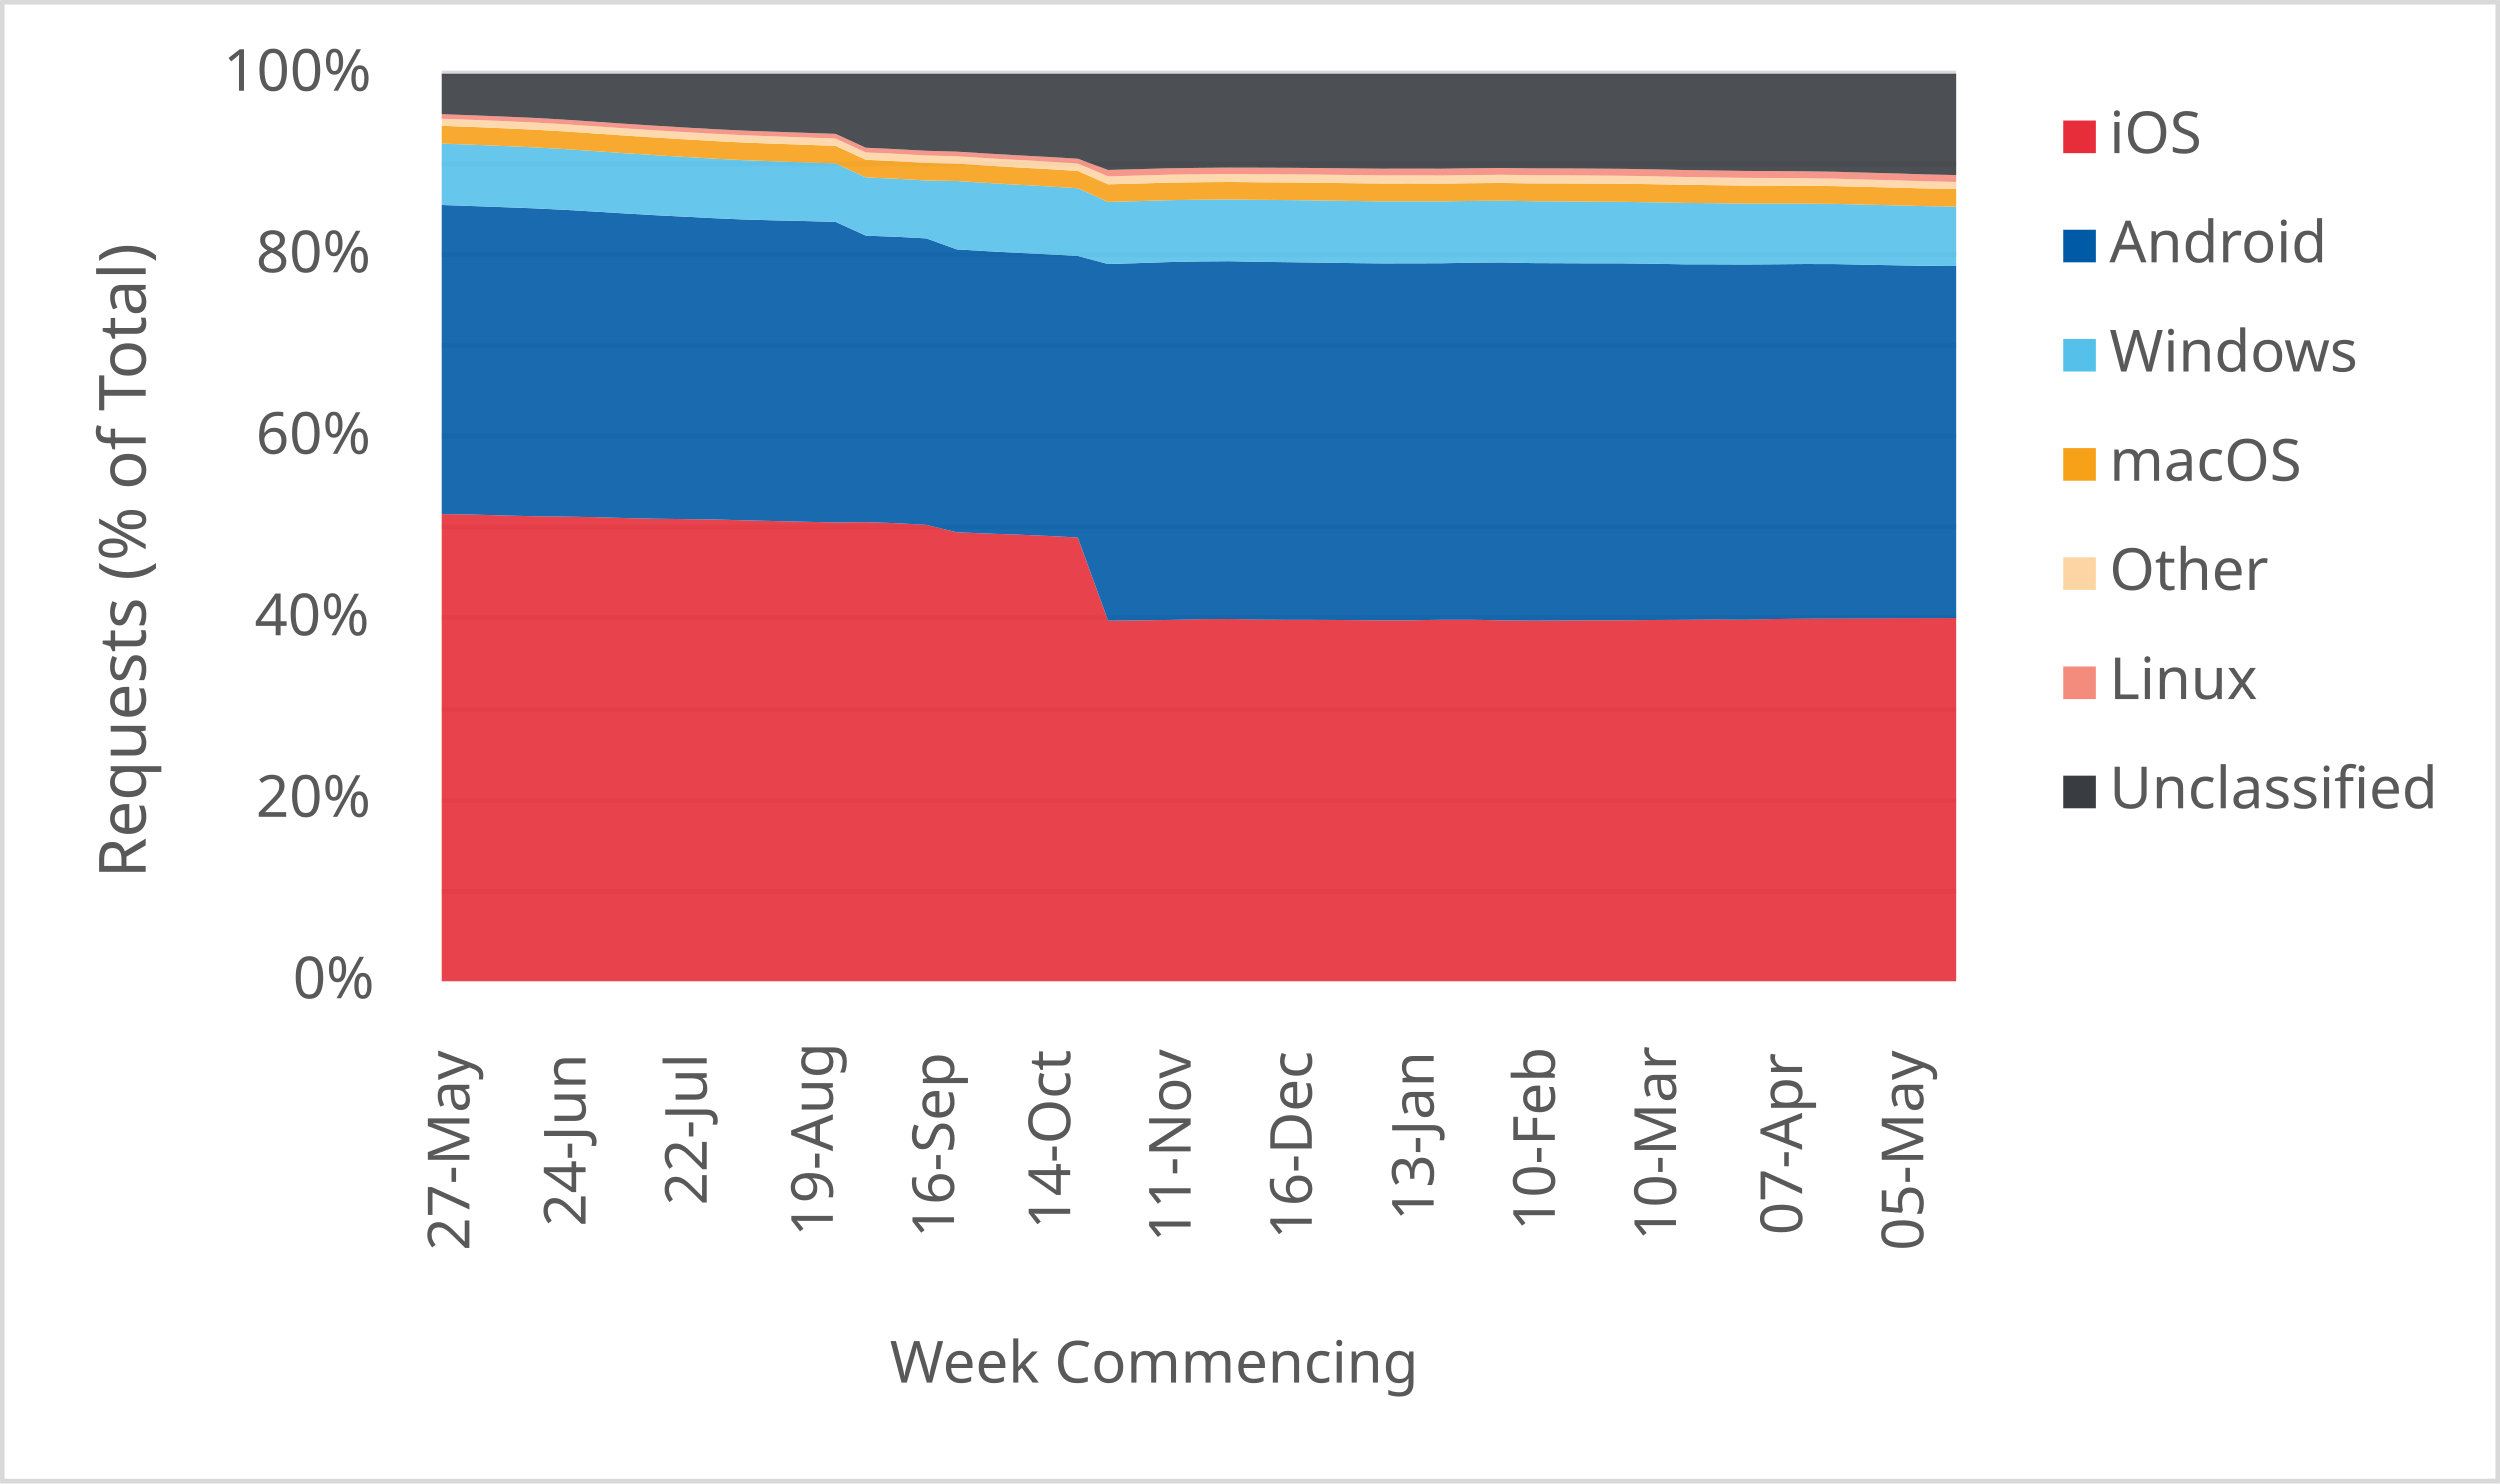
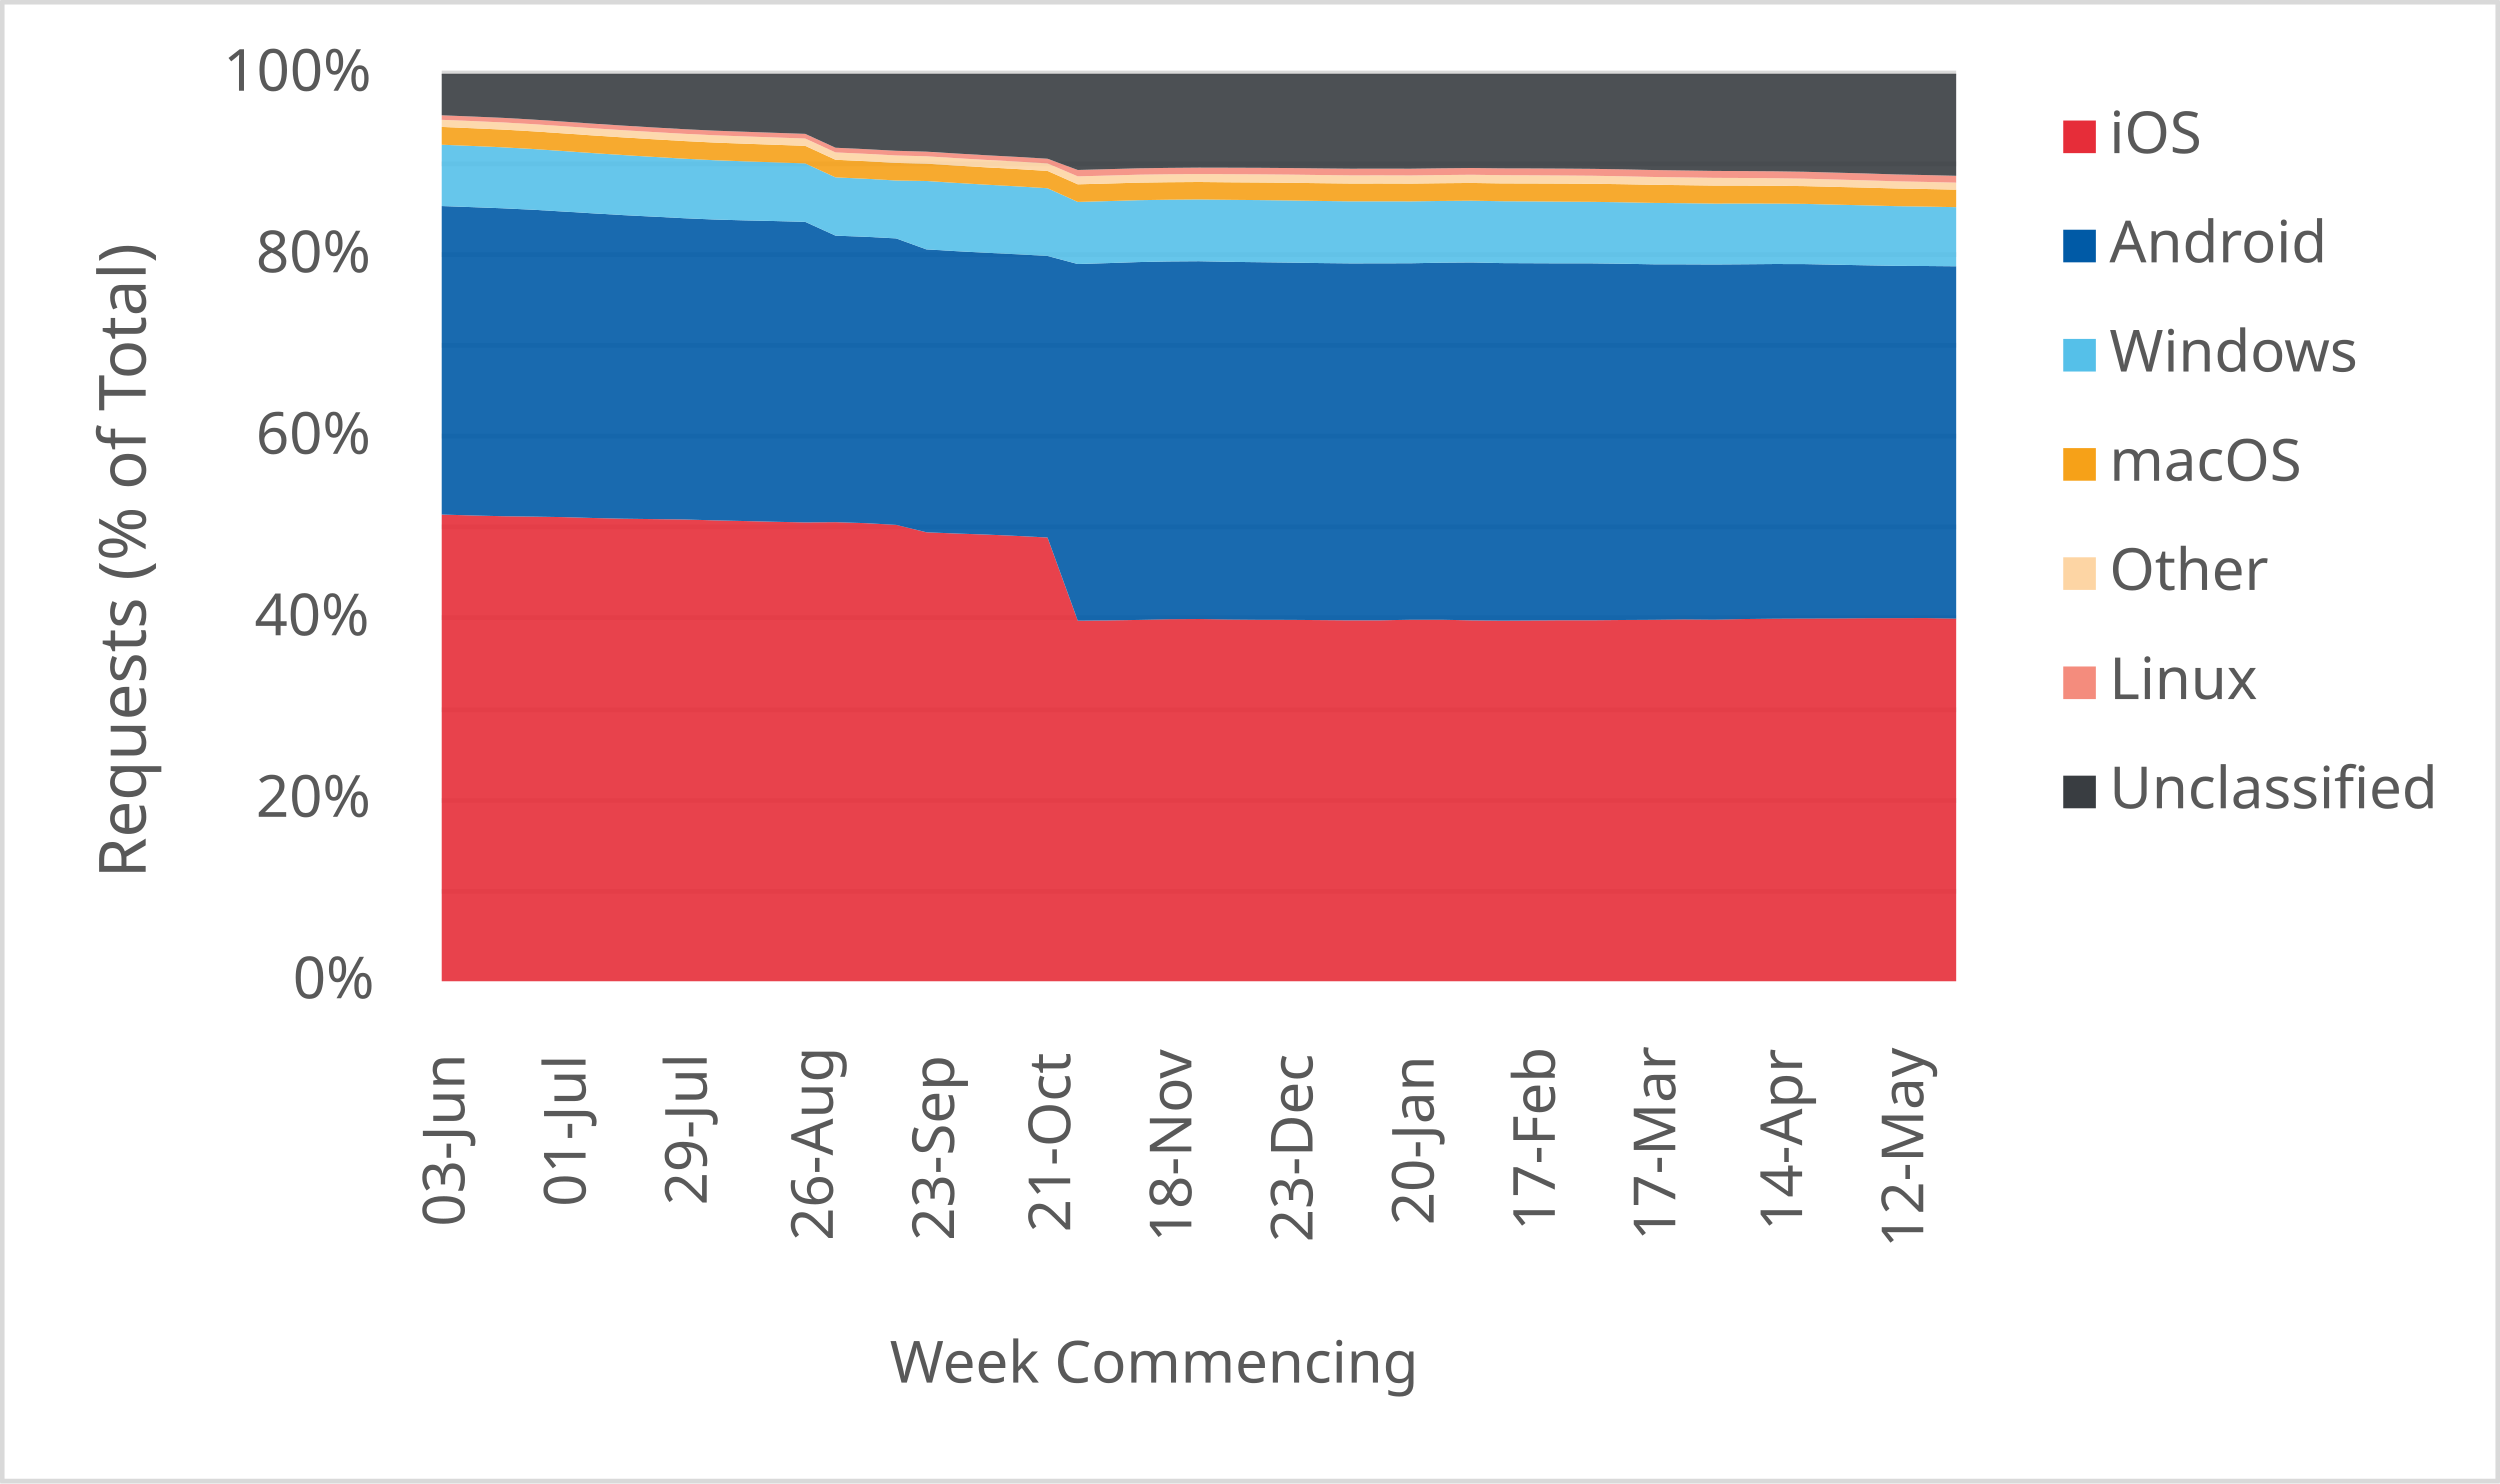
<svg xmlns="http://www.w3.org/2000/svg" width="1763" height="1046" xml:space="preserve" overflow="hidden">
  <defs>
    <clipPath id="clip0">
      <rect x="2917" y="346" width="1763" height="1046" />
    </clipPath>
  </defs>
  <g clip-path="url(#clip0)" transform="translate(-2917 -346)">
    <rect x="2918" y="347" width="1760" height="1043" fill="#FFFFFF" />
    <g>
      <path d="    M3228.5 974.532 4296.5 974.532    M3228.5 910.53 4296.5 910.53    M3228.5 846.528 4296.5 846.528    M3228.5 781.526 4296.5 781.526    M3228.5 717.524 4296.5 717.524    M3228.5 653.522 4296.5 653.522    M3228.5 589.52 4296.5 589.52    M3228.5 525.517 4296.5 525.517    M3228.5 461.515 4296.5 461.515    M3228.5 397.5 4296.5 397.5" stroke="#D9D9D9" stroke-width="3.438" stroke-linejoin="round" stroke-miterlimit="10" fill="none" />
    </g>
    <g>
      <path d="M 1038.5 4296.5 1038.5" stroke="#D9D9D9" stroke-width="3.438" stroke-linejoin="round" stroke-miterlimit="10" fill="none" fill-rule="evenodd" />
    </g>
    <g>
-       <text fill="#595959" font-family="Verdana,sans-serif" font-weight="400" font-size="41" transform="matrix(6.12323e-17 -1 1 6.12323e-17 3248 1228)">27-May</text>
+       <text fill="#595959" font-family="Verdana,sans-serif" font-weight="400" font-size="41" transform="matrix(6.12323e-17 -1 1 6.12323e-17 3244.5 1211)">03-Jun</text>
    </g>
    <g>
-       <text fill="#595959" font-family="Verdana,sans-serif" font-weight="400" font-size="41" transform="matrix(6.12323e-17 -1 1 6.12323e-17 3329.94 1211)">24-Jun</text>
+       <text fill="#595959" font-family="Verdana,sans-serif" font-weight="400" font-size="41" transform="matrix(6.12323e-17 -1 1 6.12323e-17 3329.94 1197)">01-Jul</text>
    </g>
    <g>
-       <text fill="#595959" font-family="Verdana,sans-serif" font-weight="400" font-size="41" transform="matrix(6.12323e-17 -1 1 6.12323e-17 3415.38 1196)">22-Jul</text>
+       <text fill="#595959" font-family="Verdana,sans-serif" font-weight="400" font-size="41" transform="matrix(6.12323e-17 -1 1 6.12323e-17 3415.38 1196)">29-Jul</text>
    </g>
    <g>
-       <text fill="#595959" font-family="Verdana,sans-serif" font-weight="400" font-size="41" transform="matrix(6.12323e-17 -1 1 6.12323e-17 3504.32 1218)">19-Aug</text>
+       <text fill="#595959" font-family="Verdana,sans-serif" font-weight="400" font-size="41" transform="matrix(6.12323e-17 -1 1 6.12323e-17 3504.32 1221)">26-Aug</text>
    </g>
    <g>
-       <text fill="#595959" font-family="Verdana,sans-serif" font-weight="400" font-size="41" transform="matrix(6.12323e-17 -1 1 6.12323e-17 3589.76 1219)">16-Sep</text>
+       <text fill="#595959" font-family="Verdana,sans-serif" font-weight="400" font-size="41" transform="matrix(6.12323e-17 -1 1 6.12323e-17 3589.76 1221)">23-Sep</text>
    </g>
    <g>
-       <text fill="#595959" font-family="Verdana,sans-serif" font-weight="400" font-size="41" transform="matrix(6.12323e-17 -1 1 6.12323e-17 3671.7 1213)">14-Oct</text>
+       <text fill="#595959" font-family="Verdana,sans-serif" font-weight="400" font-size="41" transform="matrix(6.12323e-17 -1 1 6.12323e-17 3671.7 1215)">21-Oct</text>
    </g>
    <g>
-       <text fill="#595959" font-family="Verdana,sans-serif" font-weight="400" font-size="41" transform="matrix(6.12323e-17 -1 1 6.12323e-17 3756.64 1222)">11-Nov</text>
+       <text fill="#595959" font-family="Verdana,sans-serif" font-weight="400" font-size="41" transform="matrix(6.12323e-17 -1 1 6.12323e-17 3757.14 1222)">18-Nov</text>
    </g>
    <g>
-       <text fill="#595959" font-family="Verdana,sans-serif" font-weight="400" font-size="41" transform="matrix(6.12323e-17 -1 1 6.12323e-17 3842.08 1220)">16-Dec</text>
+       <text fill="#595959" font-family="Verdana,sans-serif" font-weight="400" font-size="41" transform="matrix(6.12323e-17 -1 1 6.12323e-17 3842.58 1222)">23-Dec</text>
    </g>
    <g>
-       <text fill="#595959" font-family="Verdana,sans-serif" font-weight="400" font-size="41" transform="matrix(6.12323e-17 -1 1 6.12323e-17 3928.02 1207)">13-Jan</text>
+       <text fill="#595959" font-family="Verdana,sans-serif" font-weight="400" font-size="41" transform="matrix(6.12323e-17 -1 1 6.12323e-17 3928.02 1210)">20-Jan</text>
    </g>
    <g>
-       <text fill="#595959" font-family="Verdana,sans-serif" font-weight="400" font-size="41" transform="matrix(6.12323e-17 -1 1 6.12323e-17 4013.46 1214)">10-Feb</text>
+       <text fill="#595959" font-family="Verdana,sans-serif" font-weight="400" font-size="41" transform="matrix(6.12323e-17 -1 1 6.12323e-17 4013.46 1214)">17-Feb</text>
    </g>
    <g>
-       <text fill="#595959" font-family="Verdana,sans-serif" font-weight="400" font-size="41" transform="matrix(6.12323e-17 -1 1 6.12323e-17 4098.9 1221)">10-Mar</text>
+       <text fill="#595959" font-family="Verdana,sans-serif" font-weight="400" font-size="41" transform="matrix(6.12323e-17 -1 1 6.12323e-17 4098.4 1221)">17-Mar</text>
    </g>
    <g>
-       <text fill="#595959" font-family="Verdana,sans-serif" font-weight="400" font-size="41" transform="matrix(6.12323e-17 -1 1 6.12323e-17 4187.84 1217)">07-Apr</text>
+       <text fill="#595959" font-family="Verdana,sans-serif" font-weight="400" font-size="41" transform="matrix(6.12323e-17 -1 1 6.12323e-17 4187.84 1214)">14-Apr</text>
    </g>
    <g>
-       <text fill="#595959" font-family="Verdana,sans-serif" font-weight="400" font-size="41" transform="matrix(6.12323e-17 -1 1 6.12323e-17 4273.28 1228)">05-May</text>
+       <text fill="#595959" font-family="Verdana,sans-serif" font-weight="400" font-size="41" transform="matrix(6.12323e-17 -1 1 6.12323e-17 4273.28 1226)">12-May</text>
    </g>
    <g>
      <text fill="#595959" font-family="Verdana,sans-serif" font-weight="400" font-size="41" transform="matrix(1 0 0 1 3123.5 1050)">0%</text>
    </g>
    <g>
      <text fill="#595959" font-family="Verdana,sans-serif" font-weight="400" font-size="41" transform="matrix(1 0 0 1 3097.5 922)">20%</text>
    </g>
    <g>
      <text fill="#595959" font-family="Verdana,sans-serif" font-weight="400" font-size="41" transform="matrix(1 0 0 1 3096.5 794)">40%</text>
    </g>
    <g>
      <text fill="#595959" font-family="Verdana,sans-serif" font-weight="400" font-size="41" transform="matrix(1 0 0 1 3097.5 666)">60%</text>
    </g>
    <g>
      <text fill="#595959" font-family="Verdana,sans-serif" font-weight="400" font-size="41" transform="matrix(1 0 0 1 3097.5 538)">80%</text>
    </g>
    <g>
      <text fill="#595959" font-family="Verdana,sans-serif" font-weight="400" font-size="41" transform="matrix(1 0 0 1 3074.5 410)">100%</text>
    </g>
    <g>
      <text fill="#595959" font-family="Verdana,sans-serif" font-weight="400" font-size="41" transform="matrix(1 0 0 1 3544.5 1321)">Week Commencing</text>
    </g>
    <g>
      <text fill="#595959" font-family="Verdana,sans-serif" font-weight="400" font-size="46" transform="matrix(6.12323e-17 -1 1 6.12323e-17 3019.73 965.25)">Requests (% of Total)</text>
    </g>
    <rect x="2918.5" y="347.5" width="1760" height="1043" stroke="#D9D9D9" stroke-width="3.438" stroke-linejoin="round" stroke-miterlimit="10" fill="none" />
    <g>
-       <path d="M3228.5 1038 3249.86 1038 3271.22 1038 3292.58 1038 3313.94 1038 3335.3 1038 3356.66 1038 3378.02 1038 3399.38 1038 3420.74 1038 3442.1 1038 3463.46 1038 3484.82 1038 3506.18 1038 3527.54 1038 3548.9 1038 3570.26 1038 3591.62 1038 3612.98 1038 3634.34 1038 3655.7 1038 3677.06 1038 3698.42 1038 3719.78 1038 3741.14 1038 3762.5 1038 3783.86 1038 3805.22 1038 3826.58 1038 3847.94 1038 3869.3 1038 3890.66 1038 3912.02 1038 3933.38 1038 3954.74 1038 3976.1 1038 3997.46 1038 4018.82 1038 4040.18 1038 4061.54 1038 4082.9 1038 4104.26 1038 4125.62 1038 4146.98 1038 4168.34 1038 4189.7 1038 4211.06 1038 4232.42 1038 4253.78 1038 4275.14 1038 4296.5 1038 4296.5 781.86 4275.14 781.921 4253.78 781.976 4232.42 782.137 4211.06 782.184 4189.7 782.285 4168.34 782.55 4146.98 783.003 4125.62 782.805 4104.26 783.084 4082.9 783.214 4061.54 783.419 4040.18 783.392 4018.82 783.575 3997.46 783.705 3976.1 783.483 3954.74 783.02 3933.38 783.028 3912.02 783.449 3890.66 783.484 3869.3 783.292 3847.94 783.11 3826.58 783.087 3805.22 782.9 3783.86 782.528 3762.5 782.675 3741.14 783.168 3719.78 783.528 3698.42 783.717 3677.06 725.058 3655.7 723.964 3634.34 722.996 3612.98 722.25 3591.62 721.367 3570.26 716.135 3548.9 714.932 3527.54 714.226 3506.18 714.411 3484.82 713.959 3463.46 713.439 3442.1 712.953 3420.74 712.324 3399.38 712.075 3378.02 711.789 3356.66 711.293 3335.3 710.662 3313.94 710.307 3292.58 710.023 3271.22 709.501 3249.86 708.853 3228.5 708.511 3228.5 1038Z" fill="#e62d39" opacity="0.9" />
+       <path d="M3228.5 1038 3249.86 1038 3271.22 1038 3292.58 1038 3313.94 1038 3335.3 1038 3356.66 1038 3378.02 1038 3399.38 1038 3420.74 1038 3442.1 1038 3463.46 1038 3484.82 1038 3506.18 1038 3527.54 1038 3548.9 1038 3570.26 1038 3591.62 1038 3612.98 1038 3634.34 1038 3655.7 1038 3677.06 1038 3698.42 1038 3719.78 1038 3741.14 1038 3762.5 1038 3783.86 1038 3805.22 1038 3826.58 1038 3847.94 1038 3869.3 1038 3890.66 1038 3912.02 1038 3933.38 1038 3954.74 1038 3976.1 1038 3997.46 1038 4018.82 1038 4040.18 1038 4061.54 1038 4082.9 1038 4104.26 1038 4125.62 1038 4146.98 1038 4168.34 1038 4189.7 1038 4211.06 1038 4232.42 1038 4253.78 1038 4275.14 1038 4296.5 1038 4296.5 782.252 4275.14 781.86 4253.78 781.921 4232.42 781.976 4211.06 782.137 4189.7 782.184 4168.34 782.285 4146.98 782.55 4125.62 783.003 4104.26 782.805 4082.9 783.084 4061.54 783.214 4040.18 783.419 4018.82 783.392 3997.46 783.575 3976.1 783.705 3954.74 783.483 3933.38 783.02 3912.02 783.028 3890.66 783.449 3869.3 783.484 3847.94 783.292 3826.58 783.11 3805.22 783.087 3783.86 782.9 3762.5 782.528 3741.14 782.675 3719.78 783.168 3698.42 783.528 3677.06 783.717 3655.7 725.058 3634.34 723.964 3612.98 722.996 3591.62 722.25 3570.26 721.367 3548.9 716.135 3527.54 714.932 3506.18 714.226 3484.82 714.411 3463.46 713.959 3442.1 713.439 3420.74 712.953 3399.38 712.324 3378.02 712.075 3356.66 711.789 3335.3 711.293 3313.94 710.662 3292.58 710.307 3271.22 710.023 3249.86 709.501 3228.5 708.853 3228.5 1038Z" fill="#e62d39" opacity="0.9" />
    </g>
    <g>
-       <path d="M3228.5 708.511 3249.86 708.853 3271.22 709.501 3292.58 710.023 3313.94 710.307 3335.3 710.662 3356.66 711.293 3378.02 711.789 3399.38 712.075 3420.74 712.324 3442.1 712.953 3463.46 713.439 3484.82 713.959 3506.18 714.411 3527.54 714.226 3548.9 714.932 3570.26 716.135 3591.62 721.367 3612.98 722.25 3634.34 722.996 3655.7 723.964 3677.06 725.058 3698.42 783.717 3719.78 783.528 3741.14 783.168 3762.5 782.675 3783.86 782.528 3805.22 782.9 3826.58 783.087 3847.94 783.11 3869.3 783.292 3890.66 783.484 3912.02 783.449 3933.38 783.028 3954.74 783.02 3976.1 783.483 3997.46 783.705 4018.82 783.575 4040.18 783.392 4061.54 783.419 4082.9 783.214 4104.26 783.084 4125.62 782.805 4146.98 783.003 4168.34 782.55 4189.7 782.285 4211.06 782.184 4232.42 782.137 4253.78 781.976 4275.14 781.921 4296.5 781.86 4296.5 533.587 4275.14 533.469 4253.78 533.077 4232.42 532.663 4211.06 532.235 4189.7 532.182 4168.34 532.368 4146.98 532.52 4125.62 532.424 4104.26 532.384 4082.9 531.992 4061.54 531.725 4040.18 531.72 4018.82 531.628 3997.46 531.534 3976.1 531.073 3954.74 531.25 3933.38 531.651 3912.02 531.706 3890.66 531.741 3869.3 531.508 3847.94 531.187 3826.58 530.91 3805.22 530.646 3783.86 530.212 3762.5 530.375 3741.14 530.816 3719.78 531.539 3698.42 532.19 3677.06 526.51 3655.7 525.317 3634.34 524.28 3612.98 523.129 3591.62 521.858 3570.26 514.112 3548.9 512.994 3527.54 512.168 3506.18 502.455 3484.82 501.88 3463.46 501.405 3442.1 500.8 3420.74 499.885 3399.38 498.786 3378.02 497.707 3356.66 496.457 3335.3 495.162 3313.94 493.893 3292.58 492.869 3271.22 492.065 3249.86 491.295 3228.5 490.575 3228.5 708.511Z" fill="#005aa6" opacity="0.9" />
+       <path d="M3228.5 708.853 3249.86 709.501 3271.22 710.023 3292.58 710.307 3313.94 710.662 3335.3 711.293 3356.66 711.789 3378.02 712.075 3399.38 712.324 3420.74 712.953 3442.1 713.439 3463.46 713.959 3484.82 714.411 3506.18 714.226 3527.54 714.932 3548.9 716.135 3570.26 721.367 3591.62 722.25 3612.98 722.996 3634.34 723.964 3655.7 725.058 3677.06 783.717 3698.42 783.528 3719.78 783.168 3741.14 782.675 3762.5 782.528 3783.86 782.9 3805.22 783.087 3826.58 783.11 3847.94 783.292 3869.3 783.484 3890.66 783.449 3912.02 783.028 3933.38 783.02 3954.74 783.483 3976.1 783.705 3997.46 783.575 4018.82 783.392 4040.18 783.419 4061.54 783.214 4082.9 783.084 4104.26 782.805 4125.62 783.003 4146.98 782.55 4168.34 782.285 4189.7 782.184 4211.06 782.137 4232.42 781.976 4253.78 781.921 4275.14 781.86 4296.5 782.252 4296.5 533.787 4275.14 533.587 4253.78 533.469 4232.42 533.077 4211.06 532.663 4189.7 532.235 4168.34 532.182 4146.98 532.368 4125.62 532.52 4104.26 532.424 4082.9 532.384 4061.54 531.992 4040.18 531.725 4018.82 531.72 3997.46 531.628 3976.1 531.534 3954.74 531.073 3933.38 531.25 3912.02 531.651 3890.66 531.706 3869.3 531.741 3847.94 531.508 3826.58 531.187 3805.22 530.91 3783.86 530.646 3762.5 530.212 3741.14 530.375 3719.78 530.816 3698.42 531.539 3677.06 532.19 3655.7 526.51 3634.34 525.317 3612.98 524.28 3591.62 523.129 3570.26 521.858 3548.9 514.112 3527.54 512.994 3506.18 512.168 3484.82 502.455 3463.46 501.88 3442.1 501.405 3420.74 500.8 3399.38 499.885 3378.02 498.786 3356.66 497.707 3335.3 496.457 3313.94 495.162 3292.58 493.893 3271.22 492.869 3249.86 492.065 3228.5 491.295 3228.5 708.853Z" fill="#005aa6" opacity="0.9" />
    </g>
    <g>
-       <path d="M3228.5 490.575 3249.86 491.295 3271.22 492.065 3292.58 492.869 3313.94 493.893 3335.3 495.162 3356.66 496.457 3378.02 497.707 3399.38 498.786 3420.74 499.885 3442.1 500.8 3463.46 501.405 3484.82 501.88 3506.18 502.455 3527.54 512.168 3548.9 512.994 3570.26 514.112 3591.62 521.858 3612.98 523.129 3634.34 524.28 3655.7 525.317 3677.06 526.51 3698.42 532.19 3719.78 531.539 3741.14 530.816 3762.5 530.375 3783.86 530.212 3805.22 530.646 3826.58 530.91 3847.94 531.187 3869.3 531.508 3890.66 531.741 3912.02 531.706 3933.38 531.651 3954.74 531.25 3976.1 531.073 3997.46 531.534 4018.82 531.628 4040.18 531.72 4061.54 531.725 4082.9 531.992 4104.26 532.384 4125.62 532.424 4146.98 532.52 4168.34 532.368 4189.7 532.182 4211.06 532.235 4232.42 532.663 4253.78 533.077 4275.14 533.469 4296.5 533.587 4296.5 491.692 4275.14 491.373 4253.78 490.809 4232.42 490.311 4211.06 489.779 4189.7 489.562 4168.34 489.54 4146.98 489.56 4125.62 489.293 4104.26 489.083 4082.9 488.663 4061.54 488.343 4040.18 488.2 4018.82 488.02 3997.46 487.903 3976.1 487.522 3954.74 487.707 3933.38 488.012 3912.02 487.964 3890.66 487.989 3869.3 487.703 3847.94 487.369 3826.58 487.107 3805.22 486.91 3783.86 486.647 3762.5 486.825 3741.14 487.173 3719.78 487.813 3698.42 488.401 3677.06 478.746 3655.7 477.422 3634.34 476.26 3612.98 475.006 3591.62 473.641 3570.26 473.284 3548.9 472.059 3527.54 471.077 3506.18 461.241 3484.82 460.484 3463.46 459.766 3442.1 458.978 3420.74 457.909 3399.38 456.655 3378.02 455.362 3356.66 453.984 3335.3 452.505 3313.94 451.075 3292.58 449.874 3271.22 448.933 3249.86 448.056 3228.5 447.253 3228.5 490.575Z" fill="#55c0e9" opacity="0.9" />
+       <path d="M3228.5 491.295 3249.86 492.065 3271.22 492.869 3292.58 493.893 3313.94 495.162 3335.3 496.457 3356.66 497.707 3378.02 498.786 3399.38 499.885 3420.74 500.8 3442.1 501.405 3463.46 501.88 3484.82 502.455 3506.18 512.168 3527.54 512.994 3548.9 514.112 3570.26 521.858 3591.62 523.129 3612.98 524.28 3634.34 525.317 3655.7 526.51 3677.06 532.19 3698.42 531.539 3719.78 530.816 3741.14 530.375 3762.5 530.212 3783.86 530.646 3805.22 530.91 3826.58 531.187 3847.94 531.508 3869.3 531.741 3890.66 531.706 3912.02 531.651 3933.38 531.25 3954.74 531.073 3976.1 531.534 3997.46 531.628 4018.82 531.72 4040.18 531.725 4061.54 531.992 4082.9 532.384 4104.26 532.424 4125.62 532.52 4146.98 532.368 4168.34 532.182 4189.7 532.235 4211.06 532.663 4232.42 533.077 4253.78 533.469 4275.14 533.587 4296.5 533.787 4296.5 492.089 4275.14 491.692 4253.78 491.373 4232.42 490.809 4211.06 490.311 4189.7 489.779 4168.34 489.562 4146.98 489.54 4125.62 489.56 4104.26 489.293 4082.9 489.083 4061.54 488.663 4040.18 488.343 4018.82 488.2 3997.46 488.02 3976.1 487.903 3954.74 487.522 3933.38 487.707 3912.02 488.012 3890.66 487.964 3869.3 487.989 3847.94 487.703 3826.58 487.369 3805.22 487.107 3783.86 486.91 3762.5 486.647 3741.14 486.825 3719.78 487.173 3698.42 487.813 3677.06 488.401 3655.7 478.746 3634.34 477.422 3612.98 476.26 3591.62 475.006 3570.26 473.641 3548.9 473.284 3527.54 472.059 3506.18 471.077 3484.82 461.241 3463.46 460.484 3442.1 459.766 3420.74 458.978 3399.38 457.909 3378.02 456.655 3356.66 455.362 3335.3 453.984 3313.94 452.505 3292.58 451.075 3271.22 449.874 3249.86 448.933 3228.5 448.056 3228.5 491.295Z" fill="#55c0e9" opacity="0.9" />
    </g>
    <g>
-       <path d="M3228.5 447.253 3249.86 448.056 3271.22 448.933 3292.58 449.874 3313.94 451.075 3335.3 452.505 3356.66 453.984 3378.02 455.362 3399.38 456.655 3420.74 457.909 3442.1 458.978 3463.46 459.766 3484.82 460.484 3506.18 461.241 3527.54 471.077 3548.9 472.059 3570.26 473.284 3591.62 473.641 3612.98 475.006 3634.34 476.26 3655.7 477.422 3677.06 478.746 3698.42 488.401 3719.78 487.813 3741.14 487.173 3762.5 486.825 3783.86 486.647 3805.22 486.91 3826.58 487.107 3847.94 487.369 3869.3 487.703 3890.66 487.989 3912.02 487.964 3933.38 488.012 3954.74 487.707 3976.1 487.522 3997.46 487.903 4018.82 488.02 4040.18 488.2 4061.54 488.343 4082.9 488.663 4104.26 489.083 4125.62 489.293 4146.98 489.56 4168.34 489.54 4189.7 489.562 4211.06 489.779 4232.42 490.311 4253.78 490.809 4275.14 491.373 4296.5 491.692 4296.5 479.281 4275.14 478.904 4253.78 478.291 4232.42 477.783 4211.06 477.243 4189.7 476.983 4168.34 476.897 4146.98 476.875 4125.62 476.567 4104.26 476.317 4082.9 475.9 4061.54 475.584 4040.18 475.476 4018.82 475.386 3997.46 475.337 3976.1 475.014 3954.74 475.199 3933.38 475.47 3912.02 475.398 3890.66 475.422 3869.3 475.173 3847.94 474.894 3826.58 474.698 3805.22 474.551 3783.86 474.34 3762.5 474.497 3741.14 474.803 3719.78 475.426 3698.42 475.984 3677.06 466.536 3655.7 465.203 3634.34 464.04 3612.98 462.779 3591.62 461.408 3570.26 460.884 3548.9 459.655 3527.54 458.656 3506.18 448.841 3484.82 448.081 3463.46 447.325 3442.1 446.531 3420.74 445.46 3399.38 444.212 3378.02 442.91 3356.66 441.522 3335.3 440.029 3313.94 438.591 3292.58 437.369 3271.22 436.411 3249.86 435.524 3228.5 434.712 3228.5 447.253Z" fill="#f6a118" opacity="0.9" />
+       <path d="M3228.5 448.056 3249.86 448.933 3271.22 449.874 3292.58 451.075 3313.94 452.505 3335.3 453.984 3356.66 455.362 3378.02 456.655 3399.38 457.909 3420.74 458.978 3442.1 459.766 3463.46 460.484 3484.82 461.241 3506.18 471.077 3527.54 472.059 3548.9 473.284 3570.26 473.641 3591.62 475.006 3612.98 476.26 3634.34 477.422 3655.7 478.746 3677.06 488.401 3698.42 487.813 3719.78 487.173 3741.14 486.825 3762.5 486.647 3783.86 486.91 3805.22 487.107 3826.58 487.369 3847.94 487.703 3869.3 487.989 3890.66 487.964 3912.02 488.012 3933.38 487.707 3954.74 487.522 3976.1 487.903 3997.46 488.02 4018.82 488.2 4040.18 488.343 4061.54 488.663 4082.9 489.083 4104.26 489.293 4125.62 489.56 4146.98 489.54 4168.34 489.562 4189.7 489.779 4211.06 490.311 4232.42 490.809 4253.78 491.373 4275.14 491.692 4296.5 492.089 4296.5 479.731 4275.14 479.281 4253.78 478.904 4232.42 478.291 4211.06 477.783 4189.7 477.243 4168.34 476.983 4146.98 476.897 4125.62 476.875 4104.26 476.567 4082.9 476.317 4061.54 475.9 4040.18 475.584 4018.82 475.476 3997.46 475.386 3976.1 475.337 3954.74 475.014 3933.38 475.199 3912.02 475.47 3890.66 475.398 3869.3 475.422 3847.94 475.173 3826.58 474.894 3805.22 474.698 3783.86 474.551 3762.5 474.34 3741.14 474.497 3719.78 474.803 3698.42 475.426 3677.06 475.984 3655.7 466.536 3634.34 465.203 3612.98 464.04 3591.62 462.779 3570.26 461.408 3548.9 460.884 3527.54 459.655 3506.18 458.656 3484.82 448.841 3463.46 448.081 3442.1 447.325 3420.74 446.531 3399.38 445.46 3378.02 444.212 3356.66 442.91 3335.3 441.522 3313.94 440.029 3292.58 438.591 3271.22 437.369 3249.86 436.411 3228.5 435.524 3228.5 448.056Z" fill="#f6a118" opacity="0.9" />
    </g>
    <g>
-       <path d="M3228.5 434.712 3249.86 435.524 3271.22 436.411 3292.58 437.369 3313.94 438.591 3335.3 440.029 3356.66 441.522 3378.02 442.91 3399.38 444.212 3420.74 445.46 3442.1 446.531 3463.46 447.325 3484.82 448.081 3506.18 448.841 3527.54 458.656 3548.9 459.655 3570.26 460.884 3591.62 461.408 3612.98 462.779 3634.34 464.04 3655.7 465.203 3677.06 466.536 3698.42 475.984 3719.78 475.426 3741.14 474.803 3762.5 474.497 3783.86 474.34 3805.22 474.551 3826.58 474.698 3847.94 474.894 3869.3 475.173 3890.66 475.422 3912.02 475.398 3933.38 475.47 3954.74 475.199 3976.1 475.014 3997.46 475.337 4018.82 475.386 4040.18 475.476 4061.54 475.584 4082.9 475.9 4104.26 476.317 4125.62 476.567 4146.98 476.875 4168.34 476.897 4189.7 476.983 4211.06 477.243 4232.42 477.783 4253.78 478.291 4275.14 478.904 4296.5 479.281 4296.5 474.303 4275.14 473.859 4253.78 473.177 4232.42 472.607 4211.06 472.014 4189.7 471.682 4168.34 471.52 4146.98 471.433 4125.62 471.115 4104.26 470.799 4082.9 470.325 4061.54 469.951 4040.18 469.773 4018.82 469.631 3997.46 469.551 3976.1 469.253 3954.74 469.454 3933.38 469.73 3912.02 469.66 3890.66 469.682 3869.3 469.431 3847.94 469.153 3826.58 468.957 3805.22 468.847 3783.86 468.735 3762.5 468.908 3741.14 469.208 3719.78 469.811 3698.42 470.383 3677.06 461.244 3655.7 459.947 3634.34 458.808 3612.98 457.559 3591.62 456.218 3570.26 455.643 3548.9 454.48 3527.54 453.491 3506.18 443.696 3484.82 442.947 3463.46 442.19 3442.1 441.41 3420.74 440.359 3399.38 439.135 3378.02 437.841 3356.66 436.459 3335.3 434.973 3313.94 433.542 3292.58 432.32 3271.22 431.378 3249.86 430.512 3228.5 429.725 3228.5 434.712Z" fill="#fdd5a4" opacity="0.9" />
+       <path d="M3228.5 435.524 3249.86 436.411 3271.22 437.369 3292.58 438.591 3313.94 440.029 3335.3 441.522 3356.66 442.91 3378.02 444.212 3399.38 445.46 3420.74 446.531 3442.1 447.325 3463.46 448.081 3484.82 448.841 3506.18 458.656 3527.54 459.655 3548.9 460.884 3570.26 461.408 3591.62 462.779 3612.98 464.04 3634.34 465.203 3655.7 466.536 3677.06 475.984 3698.42 475.426 3719.78 474.803 3741.14 474.497 3762.5 474.34 3783.86 474.551 3805.22 474.698 3826.58 474.894 3847.94 475.173 3869.3 475.422 3890.66 475.398 3912.02 475.47 3933.38 475.199 3954.74 475.014 3976.1 475.337 3997.46 475.386 4018.82 475.476 4040.18 475.584 4061.54 475.9 4082.9 476.317 4104.26 476.567 4125.62 476.875 4146.98 476.897 4168.34 476.983 4189.7 477.243 4211.06 477.783 4232.42 478.291 4253.78 478.904 4275.14 479.281 4296.5 479.731 4296.5 474.816 4275.14 474.303 4253.78 473.859 4232.42 473.177 4211.06 472.607 4189.7 472.014 4168.34 471.682 4146.98 471.52 4125.62 471.433 4104.26 471.115 4082.9 470.799 4061.54 470.325 4040.18 469.951 4018.82 469.773 3997.46 469.631 3976.1 469.551 3954.74 469.253 3933.38 469.454 3912.02 469.73 3890.66 469.66 3869.3 469.682 3847.94 469.431 3826.58 469.153 3805.22 468.957 3783.86 468.847 3762.5 468.735 3741.14 468.908 3719.78 469.208 3698.42 469.811 3677.06 470.383 3655.7 461.244 3634.34 459.947 3612.98 458.808 3591.62 457.559 3570.26 456.218 3548.9 455.643 3527.54 454.48 3506.18 453.491 3484.82 443.696 3463.46 442.947 3442.1 442.19 3420.74 441.41 3399.38 440.359 3378.02 439.135 3356.66 437.841 3335.3 436.459 3313.94 434.973 3292.58 433.542 3271.22 432.32 3249.86 431.378 3228.5 430.512 3228.5 435.524Z" fill="#fdd5a4" opacity="0.9" />
    </g>
    <g>
-       <path d="M3228.5 429.725 3249.86 430.512 3271.22 431.378 3292.58 432.32 3313.94 433.542 3335.3 434.973 3356.66 436.459 3378.02 437.841 3399.38 439.135 3420.74 440.359 3442.1 441.41 3463.46 442.19 3484.82 442.947 3506.18 443.696 3527.54 453.491 3548.9 454.48 3570.26 455.643 3591.62 456.218 3612.98 457.559 3634.34 458.808 3655.7 459.947 3677.06 461.244 3698.42 470.383 3719.78 469.811 3741.14 469.208 3762.5 468.908 3783.86 468.735 3805.22 468.847 3826.58 468.957 3847.94 469.153 3869.3 469.431 3890.66 469.682 3912.02 469.66 3933.38 469.73 3954.74 469.454 3976.1 469.253 3997.46 469.551 4018.82 469.631 4040.18 469.773 4061.54 469.951 4082.9 470.325 4104.26 470.799 4125.62 471.115 4146.98 471.433 4168.34 471.52 4189.7 471.682 4211.06 472.014 4232.42 472.607 4253.78 473.177 4275.14 473.859 4296.5 474.303 4296.5 469.458 4275.14 469.007 4253.78 468.315 4232.42 467.735 4211.06 467.138 4189.7 466.802 4168.34 466.637 4146.98 466.542 4125.62 466.223 4104.26 465.9 4082.9 465.439 4061.54 465.077 4040.18 464.903 4018.82 464.782 3997.46 464.726 3976.1 464.472 3954.74 464.684 3933.38 464.972 3912.02 464.95 3890.66 464.971 3869.3 464.757 3847.94 464.513 3826.58 464.346 3805.22 464.264 3783.86 464.212 3762.5 464.396 3741.14 464.695 3719.78 465.291 3698.42 465.869 3677.06 457.943 3655.7 456.65 3634.34 455.517 3612.98 454.274 3591.62 452.942 3570.26 452.339 3548.9 451.191 3527.54 450.181 3506.18 440.399 3484.82 439.663 3463.46 438.91 3442.1 438.137 3420.74 437.099 3399.38 435.888 3378.02 434.597 3356.66 433.222 3335.3 431.735 3313.94 430.308 3292.58 429.092 3271.22 428.16 3249.86 427.302 3228.5 426.527 3228.5 429.725Z" fill="#f48c7d" opacity="0.9" />
+       <path d="M3228.5 430.512 3249.86 431.378 3271.22 432.32 3292.58 433.542 3313.94 434.973 3335.3 436.459 3356.66 437.841 3378.02 439.135 3399.38 440.359 3420.74 441.41 3442.1 442.19 3463.46 442.947 3484.82 443.696 3506.18 453.491 3527.54 454.48 3548.9 455.643 3570.26 456.218 3591.62 457.559 3612.98 458.808 3634.34 459.947 3655.7 461.244 3677.06 470.383 3698.42 469.811 3719.78 469.208 3741.14 468.908 3762.5 468.735 3783.86 468.847 3805.22 468.957 3826.58 469.153 3847.94 469.431 3869.3 469.682 3890.66 469.66 3912.02 469.73 3933.38 469.454 3954.74 469.253 3976.1 469.551 3997.46 469.631 4018.82 469.773 4040.18 469.951 4061.54 470.325 4082.9 470.799 4104.26 471.115 4125.62 471.433 4146.98 471.52 4168.34 471.682 4189.7 472.014 4211.06 472.607 4232.42 473.177 4253.78 473.859 4275.14 474.303 4296.5 474.816 4296.5 469.98 4275.14 469.458 4253.78 469.007 4232.42 468.315 4211.06 467.735 4189.7 467.138 4168.34 466.802 4146.98 466.637 4125.62 466.542 4104.26 466.223 4082.9 465.9 4061.54 465.439 4040.18 465.077 4018.82 464.903 3997.46 464.782 3976.1 464.726 3954.74 464.472 3933.38 464.684 3912.02 464.972 3890.66 464.95 3869.3 464.971 3847.94 464.757 3826.58 464.513 3805.22 464.346 3783.86 464.264 3762.5 464.212 3741.14 464.396 3719.78 464.695 3698.42 465.291 3677.06 465.869 3655.7 457.943 3634.34 456.65 3612.98 455.517 3591.62 454.274 3570.26 452.942 3548.9 452.339 3527.54 451.191 3506.18 450.181 3484.82 440.399 3463.46 439.663 3442.1 438.91 3420.74 438.137 3399.38 437.099 3378.02 435.888 3356.66 434.597 3335.3 433.222 3313.94 431.735 3292.58 430.308 3271.22 429.092 3249.86 428.16 3228.5 427.302 3228.5 430.512Z" fill="#f48c7d" opacity="0.9" />
    </g>
    <g>
-       <path d="M3228.5 426.527 3249.86 427.302 3271.22 428.16 3292.58 429.092 3313.94 430.308 3335.3 431.735 3356.66 433.222 3378.02 434.597 3399.38 435.888 3420.74 437.099 3442.1 438.137 3463.46 438.91 3484.82 439.663 3506.18 440.399 3527.54 450.181 3548.9 451.191 3570.26 452.339 3591.62 452.942 3612.98 454.274 3634.34 455.517 3655.7 456.65 3677.06 457.943 3698.42 465.869 3719.78 465.291 3741.14 464.695 3762.5 464.396 3783.86 464.212 3805.22 464.264 3826.58 464.346 3847.94 464.513 3869.3 464.757 3890.66 464.971 3912.02 464.95 3933.38 464.972 3954.74 464.684 3976.1 464.472 3997.46 464.726 4018.82 464.782 4040.18 464.903 4061.54 465.077 4082.9 465.439 4104.26 465.9 4125.62 466.223 4146.98 466.542 4168.34 466.637 4189.7 466.802 4211.06 467.138 4232.42 467.735 4253.78 468.315 4275.14 469.007 4296.5 469.458 4296.5 398 4275.14 398 4253.78 398 4232.42 398 4211.06 398 4189.7 398 4168.34 398 4146.98 398 4125.62 398 4104.26 398 4082.9 398 4061.54 398 4040.18 398 4018.82 398 3997.46 398 3976.1 398 3954.74 398 3933.38 398 3912.02 398 3890.66 398 3869.3 398 3847.94 398 3826.58 398 3805.22 398 3783.86 398 3762.5 398 3741.14 398 3719.78 398 3698.42 398 3677.06 398 3655.7 398 3634.34 398 3612.98 398 3591.62 398 3570.26 398 3548.9 398 3527.54 398 3506.18 398 3484.82 398 3463.46 398 3442.1 398 3420.74 398 3399.38 398 3378.02 398 3356.66 398 3335.3 398 3313.94 398 3292.58 398 3271.22 398 3249.86 398 3228.5 398 3228.5 426.527Z" fill="#393d41" opacity="0.9" />
+       <path d="M3228.5 427.302 3249.86 428.16 3271.22 429.092 3292.58 430.308 3313.94 431.735 3335.3 433.222 3356.66 434.597 3378.02 435.888 3399.38 437.099 3420.74 438.137 3442.1 438.91 3463.46 439.663 3484.82 440.399 3506.18 450.181 3527.54 451.191 3548.9 452.339 3570.26 452.942 3591.62 454.274 3612.98 455.517 3634.34 456.65 3655.7 457.943 3677.06 465.869 3698.42 465.291 3719.78 464.695 3741.14 464.396 3762.5 464.212 3783.86 464.264 3805.22 464.346 3826.58 464.513 3847.94 464.757 3869.3 464.971 3890.66 464.95 3912.02 464.972 3933.38 464.684 3954.74 464.472 3976.1 464.726 3997.46 464.782 4018.82 464.903 4040.18 465.077 4061.54 465.439 4082.9 465.9 4104.26 466.223 4125.62 466.542 4146.98 466.637 4168.34 466.802 4189.7 467.138 4211.06 467.735 4232.42 468.315 4253.78 469.007 4275.14 469.458 4296.5 469.98 4296.5 398 4275.14 398 4253.78 398 4232.42 398 4211.06 398 4189.7 398 4168.34 398 4146.98 398 4125.62 398 4104.26 398 4082.9 398 4061.54 398 4040.18 398 4018.82 398 3997.46 398 3976.1 398 3954.74 398 3933.38 398 3912.02 398 3890.66 398 3869.3 398 3847.94 398 3826.58 398 3805.22 398 3783.86 398 3762.5 398 3741.14 398 3719.78 398 3698.42 398 3677.06 398 3655.7 398 3634.34 398 3612.98 398 3591.62 398 3570.26 398 3548.9 398 3527.54 398 3506.18 398 3484.82 398 3463.46 398 3442.1 398 3420.74 398 3399.38 398 3378.02 398 3356.66 398 3335.3 398 3313.94 398 3292.58 398 3271.22 398 3249.86 398 3228.5 398 3228.5 427.302Z" fill="#393d41" opacity="0.9" />
    </g>
    <g>
      <rect x="4372" y="431" width="23" height="23" fill="#e62d39" />
    </g>
    <g>
      <text fill="#595959" font-family="Verdana,sans-serif" font-weight="400" font-size="41" transform="matrix(1 0 0 1 4404.56 454)">iOS</text>
    </g>
    <g>
      <rect x="4372" y="508" width="23" height="23" fill="#005aa6" />
    </g>
    <g>
      <text fill="#595959" font-family="Verdana,sans-serif" font-weight="400" font-size="41" transform="matrix(1 0 0 1 4404.56 531)">Android</text>
    </g>
    <g>
      <rect x="4372" y="585" width="23" height="23" fill="#55c0e9" />
    </g>
    <g>
      <text fill="#595959" font-family="Verdana,sans-serif" font-weight="400" font-size="41" transform="matrix(1 0 0 1 4404.56 608)">Windows</text>
    </g>
    <g>
      <rect x="4372" y="662" width="23" height="23" fill="#f6a118" />
    </g>
    <g>
      <text fill="#595959" font-family="Verdana,sans-serif" font-weight="400" font-size="41" transform="matrix(1 0 0 1 4404.56 685)">macOS</text>
    </g>
    <g>
      <rect x="4372" y="739" width="23" height="23" fill="#fdd5a4" />
    </g>
    <g>
      <text fill="#595959" font-family="Verdana,sans-serif" font-weight="400" font-size="41" transform="matrix(1 0 0 1 4404.56 762)">Other</text>
    </g>
    <g>
      <rect x="4372" y="816" width="23" height="23" fill="#f48c7d" />
    </g>
    <g>
      <text fill="#595959" font-family="Verdana,sans-serif" font-weight="400" font-size="41" transform="matrix(1 0 0 1 4404.56 839)">Linux</text>
    </g>
    <g>
      <rect x="4372" y="893" width="23" height="23" fill="#393d41" />
    </g>
    <g>
      <text fill="#595959" font-family="Verdana,sans-serif" font-weight="400" font-size="41" transform="matrix(1 0 0 1 4404.56 916)">Unclassified</text>
    </g>
  </g>
</svg>
